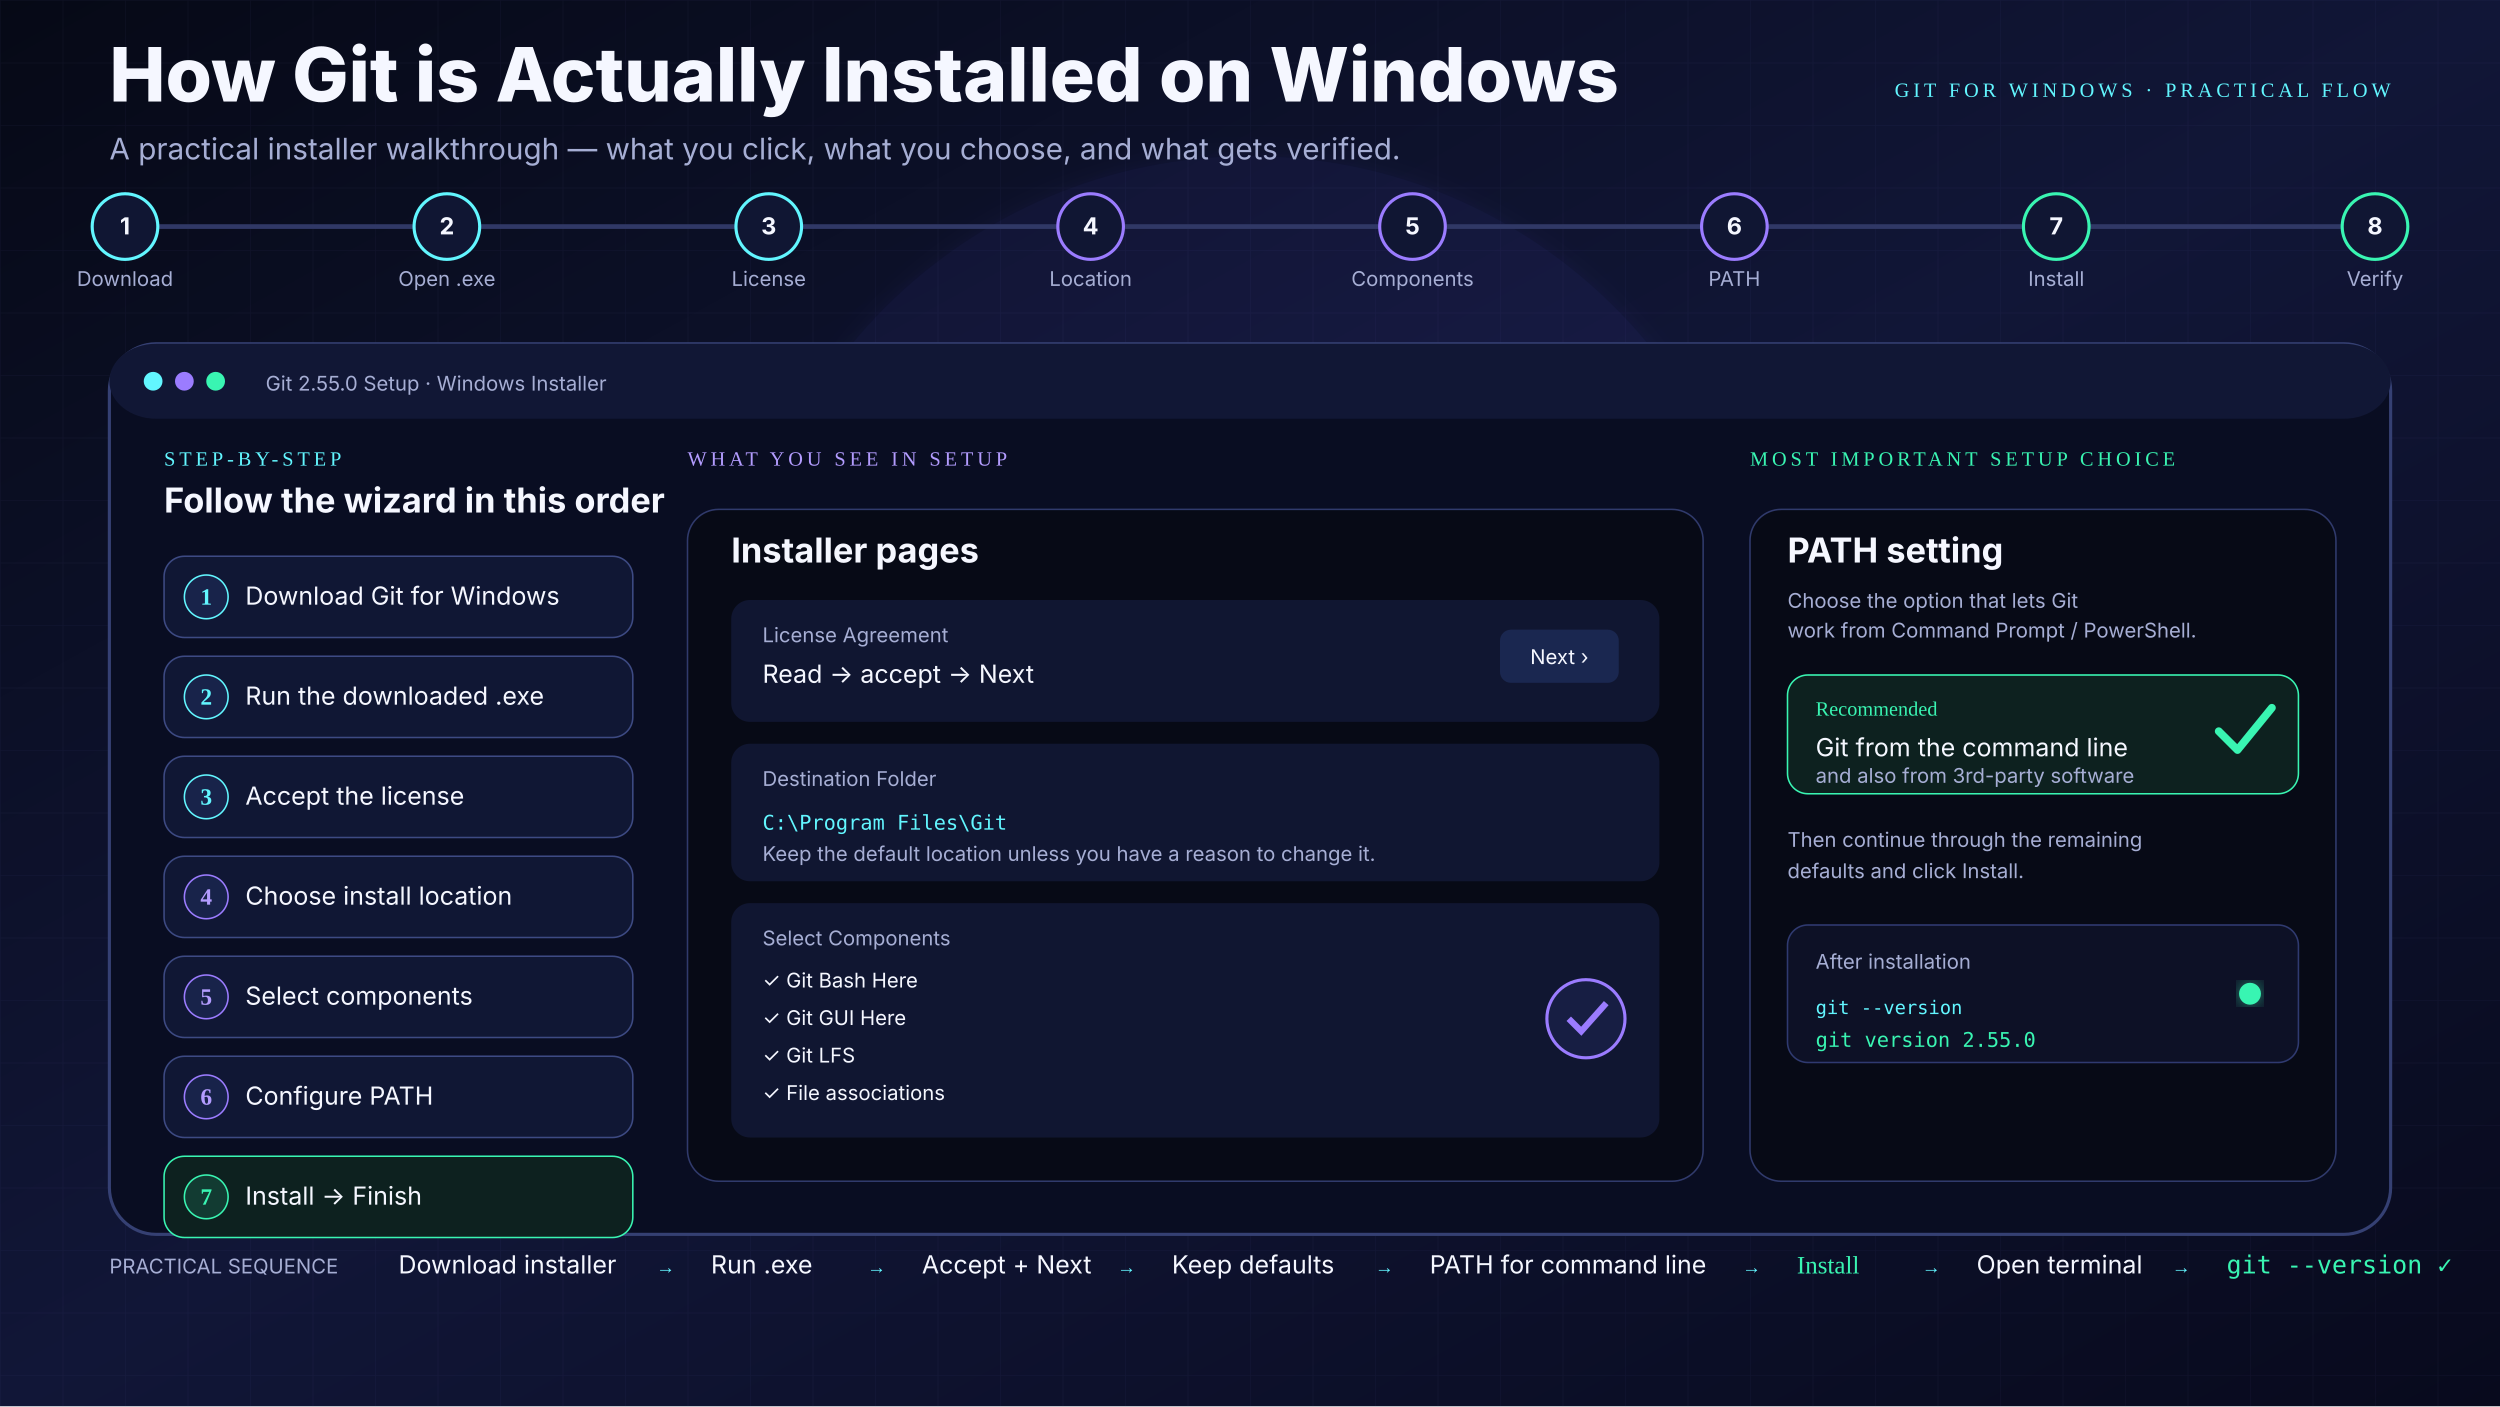
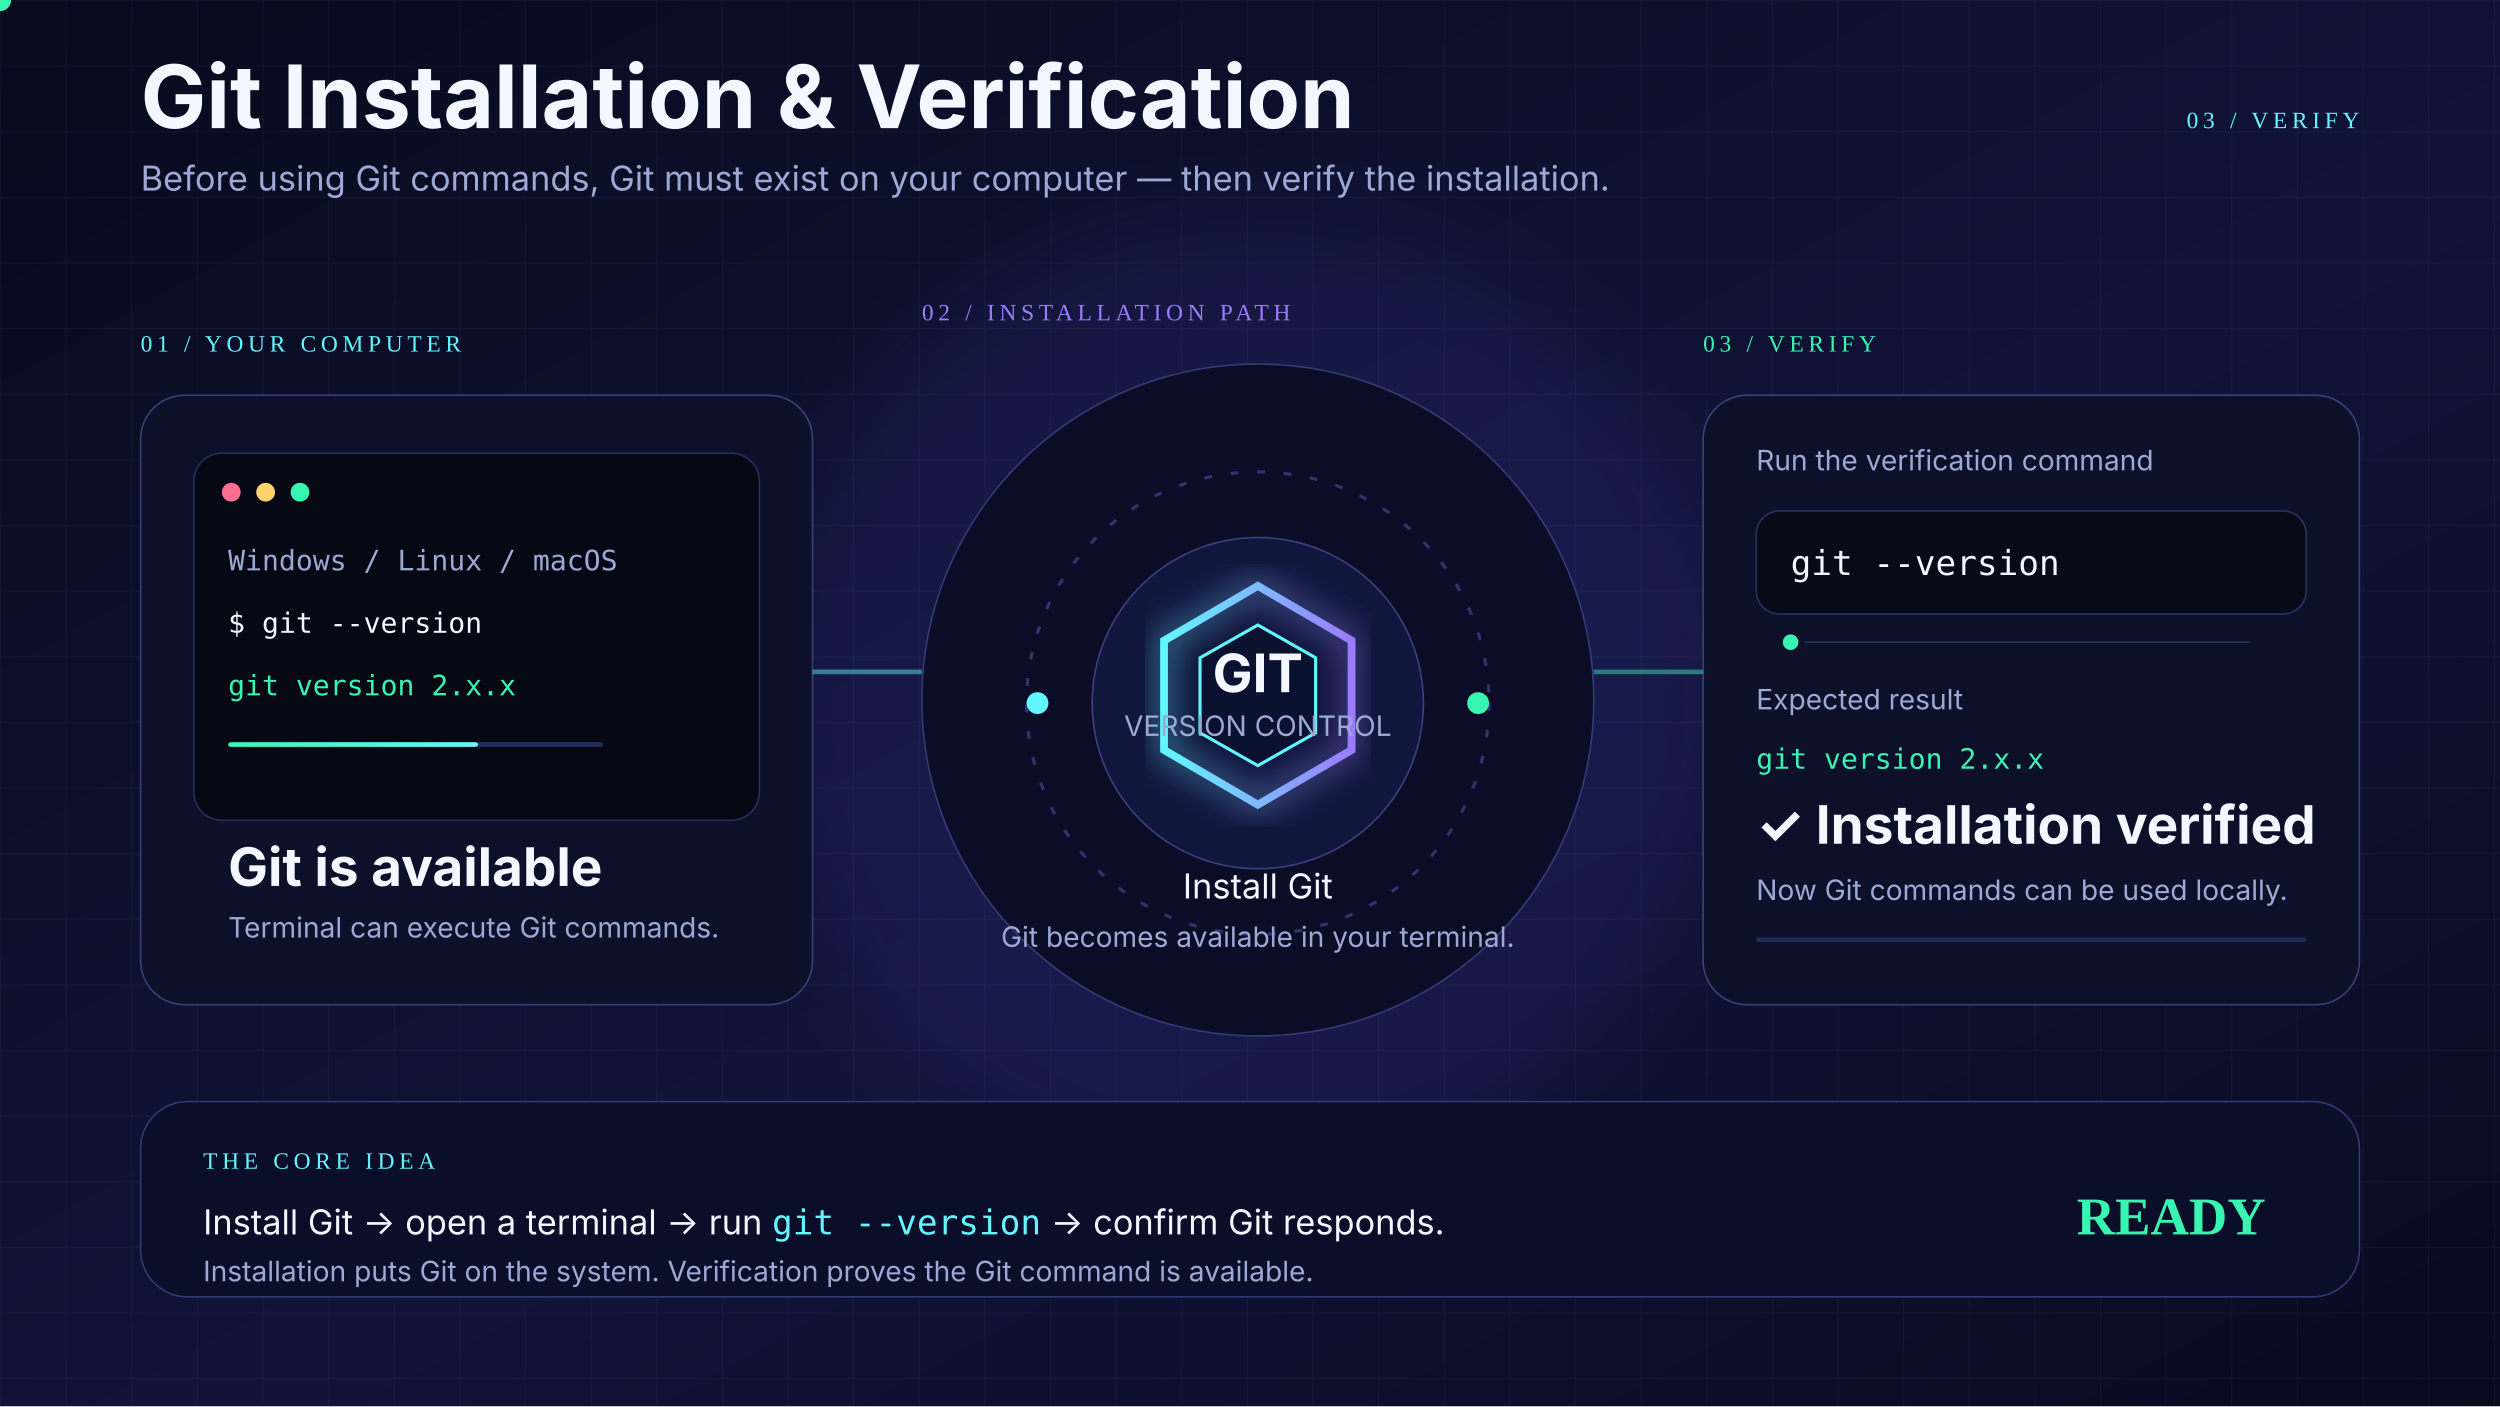
<svg xmlns="http://www.w3.org/2000/svg" width="1600" height="900" viewBox="0 0 1600 900">
  <defs>
    <linearGradient id="bg" x1="0" y1="0" x2="1" y2="1">
-       <stop stop-color="#060916" />
-       <stop offset=".5" stop-color="#111637" />
-       <stop offset="1" stop-color="#080A1D" />
+       <stop stop-color="#070B1C" />
+       <stop offset="0.55" stop-color="#111338" />
+       <stop offset="1" stop-color="#090A20" />
    </linearGradient>
-     <linearGradient id="accent" x1="0" y1="0" x2="1" y2="0">
+     <linearGradient id="cyan" x1="0" y1="0" x2="1" y2="0">
      <stop stop-color="#62F6FF" />
-       <stop offset=".5" stop-color="#9B7CFF" />
-       <stop offset="1" stop-color="#39F5B2" />
+       <stop offset="1" stop-color="#9B7CFF" />
+     </linearGradient>
+     <linearGradient id="green" x1="0" y1="0" x2="1" y2="0">
+       <stop stop-color="#39F5B2" />
+       <stop offset="1" stop-color="#62F6FF" />
    </linearGradient>
    <filter id="glow">
-       <feGaussianBlur stdDeviation="7" result="b" />
+       <feGaussianBlur stdDeviation="10" result="b" />
      <feMerge>
        <feMergeNode in="b" />
        <feMergeNode in="SourceGraphic" />
      </feMerge>
    </filter>
-     <pattern id="grid" width="40" height="40" patternUnits="userSpaceOnUse">
-       <path d="M40 0H0V40" fill="none" stroke="#7882C7" stroke-opacity=".06" />
+     <filter id="soft">
+       <feGaussianBlur stdDeviation="28" />
+     </filter>
+     <pattern id="grid" width="42" height="42" patternUnits="userSpaceOnUse">
+       <path d="M42 0H0V42" fill="none" stroke="#7c83c8" stroke-opacity=".08" />
    </pattern>
    <style>
-     .t{font-family:Inter,Segoe UI,Arial,sans-serif;fill:#F5F7FF}.m{font-family:Inter,Segoe UI,Arial,sans-serif;fill:#A6AED4}.mono{font-family:ui-monospace,SFMono-Regular,Consolas,monospace}.cyan{fill:#62F6FF}.green{fill:#39F5B2}.purple{fill:#B39CFF}.label{font-size:13px;letter-spacing:2.5px}.title{font-size:48px;font-weight:760}.sub{font-size:19px}.h{font-size:22px;font-weight:700}.body{font-size:16px}.tiny{font-size:13px}.step{font-size:15px;font-weight:700}
+     .t{font-family:Inter,Segoe UI,Arial,sans-serif;fill:#F4F7FF}.m{font-family:Inter,Segoe UI,Arial,sans-serif;fill:#9EA8D5}.mono{font-family:ui-monospace,SFMono-Regular,Consolas,monospace}.cyan{fill:#62F6FF}.green{fill:#39F5B2}.purple{fill:#9B7CFF}.line{stroke:#6873B7;stroke-opacity:.34}.small{font-size:18px}.label{font-size:15px;letter-spacing:3px}.big{font-size:34px;font-weight:700}.title{font-size:56px;font-weight:750}.body{font-size:22px}
  </style>
  </defs>
  <rect width="1600" height="900" fill="url(#bg)" />
  <rect width="1600" height="900" fill="url(#grid)" />
-   <circle cx="800" cy="430" r="330" fill="#625CFF" opacity=".07" filter="url(#glow)" />
-   <text x="70" y="65" class="t title">How Git is Actually Installed on Windows</text>
-   <text x="70" y="102" class="m sub">A practical installer walkthrough — what you click, what you choose, and what gets verified.</text>
-   <text x="1530" y="62" text-anchor="end" class="cyan label">GIT FOR WINDOWS · PRACTICAL FLOW</text>
-   <line x1="80" y1="145" x2="1520" y2="145" stroke="#303866" stroke-width="3" />
-   <line x1="80" y1="145" x2="1520" y2="145" stroke="url(#accent)" stroke-width="3" stroke-dasharray="85 1355">
-     <animate attributeName="stroke-dashoffset" values="1440;0" dur="4.5s" repeatCount="indefinite" />
-   </line>
-   <g class="t step" text-anchor="middle">
-     <circle cx="80" cy="145" r="21" fill="#101633" stroke="#62F6FF" stroke-width="2" />
-     <text x="80" y="150">1</text>
-     <circle cx="286" cy="145" r="21" fill="#101633" stroke="#62F6FF" stroke-width="2" />
-     <text x="286" y="150">2</text>
-     <circle cx="492" cy="145" r="21" fill="#101633" stroke="#62F6FF" stroke-width="2" />
-     <text x="492" y="150">3</text>
-     <circle cx="698" cy="145" r="21" fill="#101633" stroke="#9B7CFF" stroke-width="2" />
-     <text x="698" y="150">4</text>
-     <circle cx="904" cy="145" r="21" fill="#101633" stroke="#9B7CFF" stroke-width="2" />
-     <text x="904" y="150">5</text>
-     <circle cx="1110" cy="145" r="21" fill="#101633" stroke="#9B7CFF" stroke-width="2" />
-     <text x="1110" y="150">6</text>
-     <circle cx="1316" cy="145" r="21" fill="#101633" stroke="#39F5B2" stroke-width="2" />
-     <text x="1316" y="150">7</text>
-     <circle cx="1520" cy="145" r="21" fill="#101633" stroke="#39F5B2" stroke-width="2" />
-     <text x="1520" y="150">8</text>
+   <circle cx="800" cy="450" r="310" fill="#5F5CFF" opacity=".10" filter="url(#soft)" />
+   <text x="90" y="82" class="t title">Git Installation &amp; Verification</text>
+   <text x="90" y="122" class="m body">Before using Git commands, Git must exist on your computer — then verify the installation.</text>
+   <text x="1510" y="82" text-anchor="end" class="cyan label">03 / VERIFY</text>
+   <g transform="translate(90 225)">
+     <text x="0" y="0" class="cyan label">01 / YOUR COMPUTER</text>
+     <rect x="0" y="28" width="430" height="390" rx="28" fill="#0C1029" stroke="#39417A" />
+     <rect x="34" y="65" width="362" height="235" rx="18" fill="#060914" stroke="#27305D" />
+     <circle cx="58" cy="90" r="6" fill="#FF6F91" />
+     <circle cx="80" cy="90" r="6" fill="#FFD36A" />
+     <circle cx="102" cy="90" r="6" fill="#39F5B2" />
+     <text x="56" y="140" class="mono small m">Windows / Linux / macOS</text>
+     <text x="56" y="180" class="mono small t">$ git --version</text>
+     <text x="56" y="220" class="mono small green">git version 2.x.x</text>
+     <rect x="56" y="250" width="240" height="3" rx="2" fill="#24305A" />
+     <rect x="56" y="250" width="160" height="3" rx="2" fill="url(#green)">
+       <animate attributeName="width" values="20;240;20" dur="2.8s" repeatCount="indefinite" />
+     </rect>
+     <text x="56" y="342" class="t big">Git is available</text>
+     <text x="56" y="375" class="m small">Terminal can execute Git commands.</text>
  </g>
-   <g class="m tiny" text-anchor="middle">
-     <text x="80" y="183">Download</text>
-     <text x="286" y="183">Open .exe</text>
-     <text x="492" y="183">License</text>
-     <text x="698" y="183">Location</text>
-     <text x="904" y="183">Components</text>
-     <text x="1110" y="183">PATH</text>
-     <text x="1316" y="183">Install</text>
-     <text x="1520" y="183">Verify</text>
+   <g transform="translate(590 205)">
+     <text x="0" y="0" class="purple label">02 / INSTALLATION PATH</text>
+     <rect x="0" y="28" width="430" height="430" rx="215" fill="#0A0D25" stroke="#343B78" />
+     <circle cx="215" cy="245" r="148" fill="none" stroke="#2D356B" stroke-width="2" stroke-dasharray="5 12">
+       <animateTransform attributeName="transform" type="rotate" from="0 215 245" to="360 215 245" dur="18s" repeatCount="indefinite" />
+     </circle>
+     <circle cx="215" cy="245" r="106" fill="#11163D" stroke="#5861B8" stroke-opacity=".6" />
+     <path d="M215 170 L275 205 L275 275 L215 310 L155 275 L155 205 Z" fill="none" stroke="url(#cyan)" stroke-width="5" filter="url(#glow)" />
+     <path d="M215 195 L252 216 L252 264 L215 285 L178 264 L178 216 Z" fill="#0B1230" stroke="#62F6FF" stroke-width="2" />
+     <text x="215" y="238" text-anchor="middle" class="t big">GIT</text>
+     <text x="215" y="266" text-anchor="middle" class="m small">VERSION CONTROL</text>
+     <text x="215" y="370" text-anchor="middle" class="t body">Install Git</text>
+     <text x="215" y="401" text-anchor="middle" class="m small">Git becomes available in your terminal.</text>
+     <circle cx="74" cy="245" r="7" class="cyan">
+       <animate attributeName="opacity" values=".2;1;.2" dur="1.4s" repeatCount="indefinite" />
+     </circle>
+     <circle cx="356" cy="245" r="7" class="green">
+       <animate attributeName="opacity" values="1;.2;1" dur="1.4s" repeatCount="indefinite" />
+     </circle>
  </g>
-   <g transform="translate(70 220)">
-     <rect width="1460" height="570" rx="30" fill="#090D22" stroke="#354073" stroke-width="2" />
-     <rect x="0" y="0" width="1460" height="48" rx="30" fill="#111735" />
-     <circle cx="28" cy="24" r="6" fill="#62F6FF" />
-     <circle cx="48" cy="24" r="6" fill="#9B7CFF" />
-     <circle cx="68" cy="24" r="6" fill="#39F5B2" />
-     <text x="100" y="30" class="m tiny">Git 2.55.0 Setup · Windows Installer</text>
-     <g transform="translate(35 78)">
-       <text x="0" y="0" class="cyan label">STEP-BY-STEP</text>
-       <text x="0" y="30" class="t h">Follow the wizard in this order</text>
-       <g transform="translate(0 58)">
-         <rect width="300" height="52" rx="13" fill="#101734" stroke="#3D4A83" />
-         <circle cx="27" cy="26" r="14" fill="#18234A" stroke="#62F6FF" />
-         <text x="27" y="31" text-anchor="middle" class="cyan step">1</text>
-         <text x="52" y="31" class="t body">Download Git for Windows</text>
-         <rect y="64" width="300" height="52" rx="13" fill="#101734" stroke="#3D4A83" />
-         <circle cx="27" cy="90" r="14" fill="#18234A" stroke="#62F6FF" />
-         <text x="27" y="95" text-anchor="middle" class="cyan step">2</text>
-         <text x="52" y="95" class="t body">Run the downloaded .exe</text>
-         <rect y="128" width="300" height="52" rx="13" fill="#101734" stroke="#3D4A83" />
-         <circle cx="27" cy="154" r="14" fill="#18234A" stroke="#62F6FF" />
-         <text x="27" y="159" text-anchor="middle" class="cyan step">3</text>
-         <text x="52" y="159" class="t body">Accept the license</text>
-         <rect y="192" width="300" height="52" rx="13" fill="#101734" stroke="#3D4A83" />
-         <circle cx="27" cy="218" r="14" fill="#18234A" stroke="#9B7CFF" />
-         <text x="27" y="223" text-anchor="middle" class="purple step">4</text>
-         <text x="52" y="223" class="t body">Choose install location</text>
-         <rect y="256" width="300" height="52" rx="13" fill="#101734" stroke="#3D4A83" />
-         <circle cx="27" cy="282" r="14" fill="#18234A" stroke="#9B7CFF" />
-         <text x="27" y="287" text-anchor="middle" class="purple step">5</text>
-         <text x="52" y="287" class="t body">Select components</text>
-         <rect y="320" width="300" height="52" rx="13" fill="#101734" stroke="#3D4A83" />
-         <circle cx="27" cy="346" r="14" fill="#18234A" stroke="#9B7CFF" />
-         <text x="27" y="351" text-anchor="middle" class="purple step">6</text>
-         <text x="52" y="351" class="t body">Configure PATH</text>
-         <rect y="384" width="300" height="52" rx="13" fill="#0D211F" stroke="#39F5B2" />
-         <circle cx="27" cy="410" r="14" fill="#123B32" stroke="#39F5B2" />
-         <text x="27" y="415" text-anchor="middle" class="green step">7</text>
-         <text x="52" y="415" class="t body">Install → Finish</text>
-       </g>
-     </g>
-     <g transform="translate(370 78)">
-       <text x="0" y="0" class="purple label">WHAT YOU SEE IN SETUP</text>
-       <rect x="0" y="28" width="650" height="430" rx="20" fill="#070A16" stroke="#303A6C" />
-       <text x="28" y="62" class="t h">Installer pages</text>
-       <rect x="28" y="86" width="594" height="78" rx="12" fill="#101631" />
-       <text x="48" y="113" class="m tiny">License Agreement</text>
-       <text x="48" y="139" class="t body">Read → accept → Next</text>
-       <rect x="520" y="105" width="76" height="34" rx="7" fill="#1A2750" />
-       <text x="558" y="127" text-anchor="middle" class="t tiny">Next ›</text>
-       <rect x="28" y="178" width="594" height="88" rx="12" fill="#101631" />
-       <text x="48" y="205" class="m tiny">Destination Folder</text>
-       <text x="48" y="233" class="mono tiny cyan">C:\Program Files\Git</text>
-       <text x="48" y="253" class="m tiny">Keep the default location unless you have a reason to change it.</text>
-       <rect x="28" y="280" width="594" height="150" rx="12" fill="#101631" />
-       <text x="48" y="307" class="m tiny">Select Components</text>
-       <text x="48" y="334" class="t tiny">✓ Git Bash Here</text>
-       <text x="48" y="358" class="t tiny">✓ Git GUI Here</text>
-       <text x="48" y="382" class="t tiny">✓ Git LFS</text>
-       <text x="48" y="406" class="t tiny">✓ File associations</text>
-       <circle cx="575" cy="354" r="25" fill="#171E43" stroke="#9B7CFF" stroke-width="2">
-         <animate attributeName="r" values="21;28;21" dur="1.8s" repeatCount="indefinite" />
-       </circle>
-       <path d="M564 354l8 8 16-18" fill="none" stroke="#9B7CFF" stroke-width="4" />
-     </g>
-     <g transform="translate(1050 78)">
-       <text x="0" y="0" class="green label">MOST IMPORTANT SETUP CHOICE</text>
-       <rect x="0" y="28" width="375" height="430" rx="20" fill="#070A16" stroke="#303A6C" />
-       <text x="24" y="62" class="t h">PATH setting</text>
-       <text x="24" y="91" class="m tiny">Choose the option that lets Git</text>
-       <text x="24" y="110" class="m tiny">work from Command Prompt / PowerShell.</text>
-       <rect x="24" y="134" width="327" height="76" rx="13" fill="#0D211F" stroke="#39F5B2" />
-       <text x="42" y="160" class="green tiny">Recommended</text>
-       <text x="42" y="186" class="t body">Git from the command line</text>
-       <text x="42" y="203" class="m tiny">and also from 3rd-party software</text>
-       <path d="M300 170l12 12 22-27" fill="none" stroke="#39F5B2" stroke-width="5" stroke-linecap="round" stroke-linejoin="round" />
-       <text x="24" y="244" class="m tiny">Then continue through the remaining</text>
-       <text x="24" y="264" class="m tiny">defaults and click Install.</text>
-       <rect x="24" y="294" width="327" height="88" rx="13" fill="#0D1126" stroke="#2F3A70" />
-       <text x="42" y="322" class="m tiny">After installation</text>
-       <text x="42" y="351" class="mono small cyan">git --version</text>
-       <text x="42" y="372" class="mono tiny green">git version 2.55.0</text>
-       <circle cx="320" cy="338" r="7" fill="#39F5B2" filter="url(#glow)">
-         <animate attributeName="opacity" values=".3;1;.3" dur="1.3s" repeatCount="indefinite" />
-       </circle>
-     </g>
+   <g transform="translate(1090 225)">
+     <text x="0" y="0" class="green label">03 / VERIFY</text>
+     <rect x="0" y="28" width="420" height="390" rx="28" fill="#0C1029" stroke="#39417A" />
+     <text x="34" y="76" class="m small">Run the verification command</text>
+     <rect x="34" y="102" width="352" height="66" rx="15" fill="#070A17" stroke="#293363" />
+     <text x="56" y="143" class="mono body t">git --version</text>
+     <path d="M65 186 H350" class="line" />
+     <circle cx="56" cy="186" r="5" class="green" />
+     <text x="34" y="229" class="m small">Expected result</text>
+     <text x="34" y="267" class="mono small green">git version 2.x.x</text>
+     <text x="34" y="315" class="t big">✓ Installation verified</text>
+     <text x="34" y="351" class="m small">Now Git commands can be used locally.</text>
+     <rect x="34" y="375" width="352" height="3" rx="2" fill="#222B55" />
+     <rect x="34" y="375" width="0" height="3" rx="2" fill="url(#green)">
+       <animate attributeName="width" values="0;352;0" dur="3.2s" repeatCount="indefinite" />
+     </rect>
  </g>
-   <g transform="translate(70 815)">
-     <text x="0" y="0" class="m tiny">PRACTICAL SEQUENCE</text>
-     <text x="185" y="0" class="t body">Download installer</text>
-     <text x="350" y="0" class="cyan">→</text>
-     <text x="385" y="0" class="t body">Run .exe</text>
-     <text x="485" y="0" class="cyan">→</text>
-     <text x="520" y="0" class="t body">Accept + Next</text>
-     <text x="645" y="0" class="cyan">→</text>
-     <text x="680" y="0" class="t body">Keep defaults</text>
-     <text x="810" y="0" class="cyan">→</text>
-     <text x="845" y="0" class="t body">PATH for command line</text>
-     <text x="1045" y="0" class="cyan">→</text>
-     <text x="1080" y="0" class="green body">Install</text>
-     <text x="1160" y="0" class="cyan">→</text>
-     <text x="1195" y="0" class="t body">Open terminal</text>
-     <text x="1320" y="0" class="cyan">→</text>
-     <text x="1355" y="0" class="mono green body">git --version ✓</text>
-   </g>
+   <path d="M520 430 C550 430 555 430 590 430" fill="none" stroke="#62F6FF" stroke-width="3" stroke-opacity=".45" />
+   <path d="M1020 430 C1050 430 1060 430 1090 430" fill="none" stroke="#39F5B2" stroke-width="3" stroke-opacity=".45" />
+   <circle r="7" fill="#62F6FF" filter="url(#glow)">
+     <animateMotion dur="2.1s" repeatCount="indefinite" path="M520 430 C550 430 555 430 590 430" />
+   </circle>
+   <circle r="7" fill="#39F5B2" filter="url(#glow)">
+     <animateMotion dur="2.1s" repeatCount="indefinite" path="M1020 430 C1050 430 1060 430 1090 430" />
+   </circle>
+   <rect x="90" y="705" width="1420" height="125" rx="30" fill="#0A0E28" stroke="#323A76" />
+   <text x="130" y="748" class="cyan label">THE CORE IDEA</text>
+   <text x="130" y="790" class="t body">Install Git → open a terminal → run <tspan class="mono cyan">git --version</tspan> → confirm Git responds.</text>
+   <text x="130" y="820" class="m small">Installation puts Git on the system. Verification proves the Git command is available.</text>
+   <text x="1450" y="790" text-anchor="end" class="green big">READY</text>
</svg>
